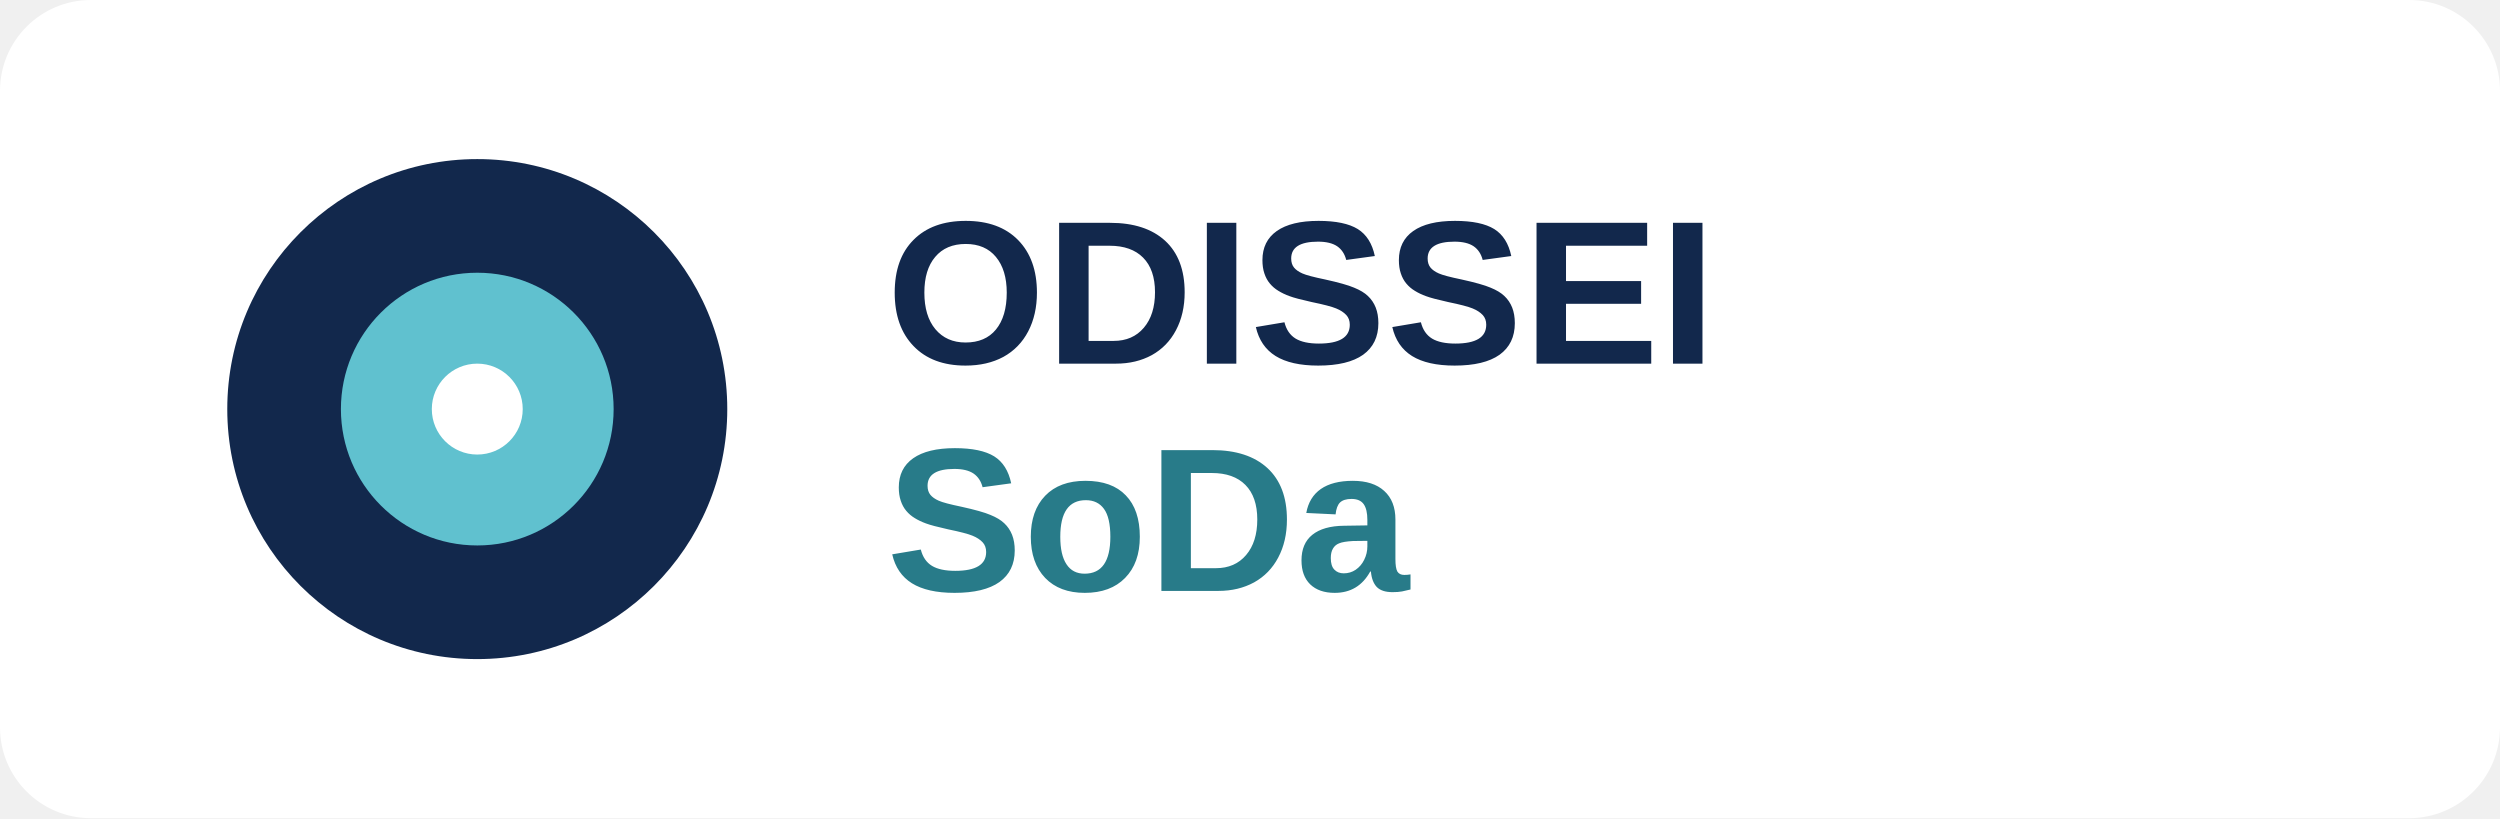
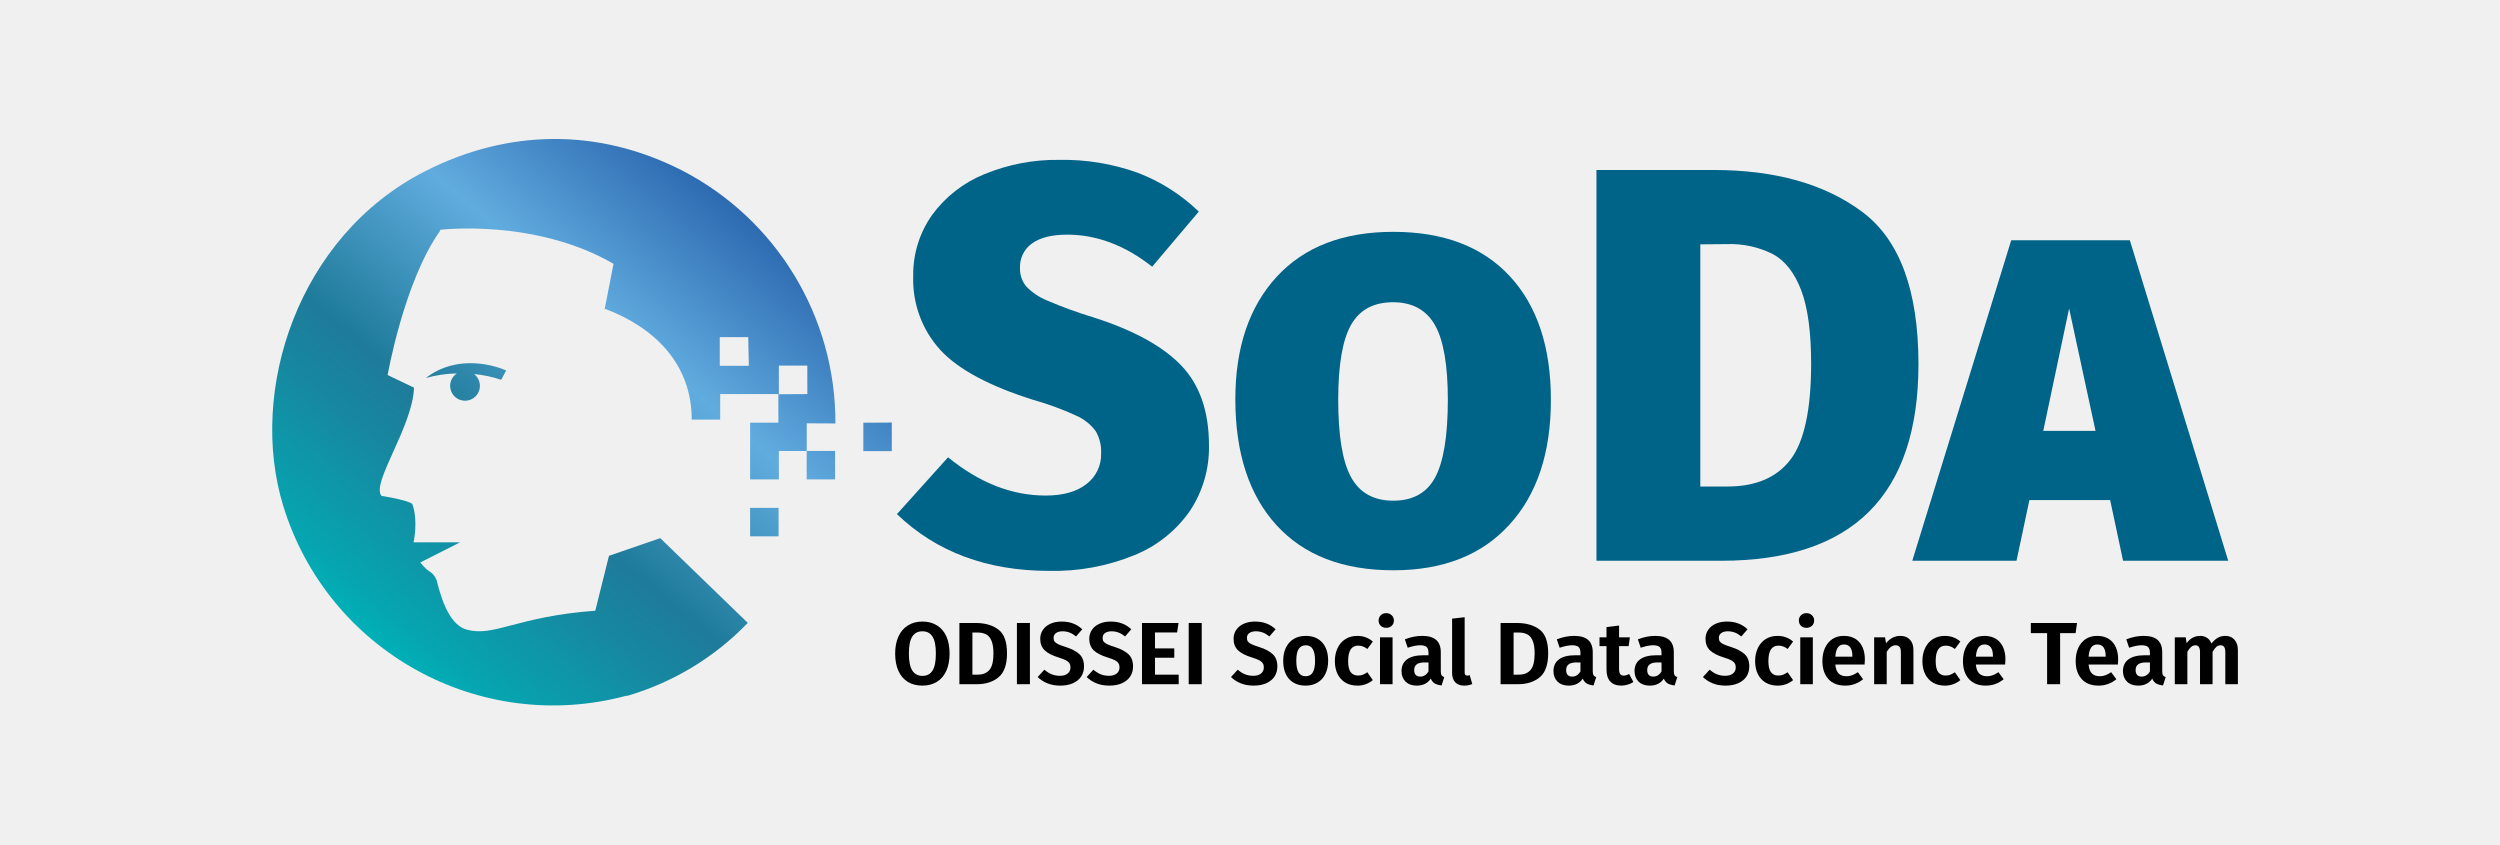
- <svg xmlns="http://www.w3.org/2000/svg" width="220" height="72" viewBox="0 0 220 72" role="img" aria-labelledby="title">
-   <rect width="220" height="72" rx="8" fill="#ffffff" />
-   <circle cx="42" cy="36" r="22" fill="#12284c" />
-   <circle cx="42" cy="36" r="12" fill="#60c1cf" />
-   <circle cx="42" cy="36" r="4" fill="#ffffff" />
-   <text x="78" y="32" fill="#12284c" font-family="Arial, Helvetica, sans-serif" font-size="18" font-weight="700">ODISSEI</text>
-   <text x="78" y="52" fill="#287b89" font-family="Arial, Helvetica, sans-serif" font-size="18" font-weight="700">SoDa</text>
+ <svg xmlns="http://www.w3.org/2000/svg" id="Layer_1" data-name="Layer 1" viewBox="0 0 461.96 155.98" version="1.1">
+   <defs id="defs17">
+     <style id="style2">.cls-1{fill:url(#Naamloos_verloop_563);}.cls-2{font-size:16.35px;font-family:FiraSans-SemiBold, Fira Sans;font-weight:600;}.cls-3{letter-spacing:-0.01em;}.cls-4{letter-spacing:-0.01em;}.cls-5{letter-spacing:-0.01em;}.cls-6{letter-spacing:0em;}.cls-7{letter-spacing:-0.02em;}.cls-8{letter-spacing:-0.06em;}.cls-9{fill:#006388;}</style>
+     <linearGradient id="Naamloos_verloop_563" x1="68.36" y1="117.91" x2="135.58" y2="37.81" gradientUnits="userSpaceOnUse">
+       <stop offset="0" stop-color="#00b0b7" id="stop4" />
+       <stop offset="0.06" stop-color="#06a5b1" id="stop6" />
+       <stop offset="0.28" stop-color="#1787a0" id="stop8" />
+       <stop offset="0.39" stop-color="#1e7b9a" id="stop10" />
+       <stop offset="0.7" stop-color="#61acdf" id="stop12" />
+       <stop offset="1" stop-color="#2d6ab1" id="stop14" />
+     </linearGradient>
+   </defs>
+   <path class="cls-1" d="M138.61,99.11h5.26V93.85h-5.26Zm20.92-21v5.25h5.26V78.08Zm-66-9.65c-1.75-.8-8.89-3.22-14.84,1.39A22.75,22.75,0,0,1,84.42,69a2.75,2.75,0,1,0,3.19.12,22.12,22.12,0,0,1,5,1.06Zm60.84,9.79a52.37,52.37,0,0,0-28.43-46.8h0c-15.39-7.81-32-7.64-47.41.2-23.54,12-32.68,40.6-26.21,61.77a52.18,52.18,0,0,0,63.5,35.12l0,.07a50.67,50.67,0,0,0,22.36-13.51L122,99.44l-9.47,3.26S110,112.85,110,112.85c-14.54,1.06-18.72,4.93-23.79,3.48-3.62-1-5-7.15-5.54-9.16-.91-1.91-1.27-1-3-3.24L85,100.22l-8.58,0s.9-4-.23-7.08c0,0-.35-.63-5.69-1.51-2-2.28,5.78-12.79,6-20l-4.87-2.33s3-17.16,9.64-26.57l.1-.27s17.49-2.12,32,6.29l-1.66,8.5.11-.18c9.36,3.54,16,10.37,16,20.46h5.26V72.82h10.75V78.1h-5.22V88.59h5.31V83.34h5.14v5.25h5.25V83.33h-5.24V78.22Zm-16-10.66H133V62.3h5.26Zm5.55,5.26V67.56h5.26v5.26Z" id="path21" />
+   <g aria-label="ODISSEI SocialData ScienceTeam" transform="translate(164.79 126.43)" id="text49" class="cls-2" style="font-weight:600;font-size:16.35px;font-family:FiraSans-SemiBold, 'Fira Sans'">
+     <path d="m 5.657,-11.576 q 1.553,0 2.681,0.703 1.128,0.687 1.733,2.011 0.605,1.324 0.605,3.205 0,1.848 -0.605,3.188 -0.605,1.324 -1.733,2.027 -1.128,0.703 -2.681,0.703 -1.553,0 -2.698,-0.687 Q 1.831,-1.128 1.226,-2.453 q -0.605,-1.341 -0.605,-3.205 0,-1.831 0.605,-3.156 0.621,-1.341 1.749,-2.044 1.145,-0.719 2.681,-0.719 z m 0,1.798 q -1.243,0 -1.88,0.981 -0.621,0.981 -0.621,3.139 0,2.158 0.638,3.139 0.638,0.981 1.864,0.981 1.243,0 1.864,-0.965 0.621,-0.981 0.621,-3.156 0,-2.175 -0.621,-3.139 -0.621,-0.981 -1.864,-0.981 z" id="path343" />
+     <path d="m 15.451,-11.314 q 2.649,0 4.235,1.21 1.602,1.194 1.602,4.398 0,3.139 -1.57,4.431 Q 18.165,0 15.729,0 h -3.237 v -11.314 z m -0.556,1.766 V -1.766 h 0.981 q 1.39,0 2.142,-0.85 0.768,-0.867 0.768,-3.09 0,-1.537 -0.392,-2.387 -0.376,-0.85 -1.014,-1.145 -0.638,-0.311 -1.553,-0.311 z" id="path345" />
+     <path d="m 25.522,0 h -2.403 v -11.314 h 2.403 z" id="path347" />
+     <path d="m 31.383,-11.576 q 1.226,0 2.126,0.36 0.916,0.343 1.684,1.063 l -1.145,1.324 q -0.605,-0.49 -1.21,-0.719 -0.605,-0.229 -1.292,-0.229 -0.752,0 -1.21,0.327 -0.441,0.311 -0.441,0.899 0,0.409 0.18,0.67 0.196,0.262 0.67,0.49 0.474,0.229 1.422,0.523 1.684,0.54 2.518,1.341 0.834,0.785 0.834,2.256 0,1.046 -0.523,1.848 -0.523,0.785 -1.521,1.243 -0.997,0.441 -2.338,0.441 -1.341,0 -2.387,-0.425 -1.046,-0.425 -1.798,-1.161 l 1.243,-1.357 q 0.638,0.556 1.341,0.85 0.703,0.278 1.537,0.278 0.883,0 1.406,-0.409 0.54,-0.409 0.54,-1.145 0,-0.458 -0.196,-0.752 -0.18,-0.311 -0.638,-0.556 -0.458,-0.245 -1.324,-0.507 -1.848,-0.572 -2.649,-1.373 -0.785,-0.801 -0.785,-2.093 0,-0.948 0.507,-1.668 0.507,-0.736 1.406,-1.128 0.899,-0.392 2.044,-0.392 z" style="letter-spacing:-0.01em" id="path349" />
+     <path d="m 40.443,-11.576 q 1.226,0 2.126,0.36 0.916,0.343 1.684,1.063 l -1.145,1.324 q -0.605,-0.49 -1.21,-0.719 -0.605,-0.229 -1.292,-0.229 -0.752,0 -1.21,0.327 -0.441,0.311 -0.441,0.899 0,0.409 0.18,0.67 0.196,0.262 0.67,0.49 0.474,0.229 1.422,0.523 1.684,0.54 2.518,1.341 0.834,0.785 0.834,2.256 0,1.046 -0.523,1.848 -0.523,0.785 -1.521,1.243 -0.997,0.441 -2.338,0.441 -1.341,0 -2.387,-0.425 -1.046,-0.425 -1.798,-1.161 l 1.243,-1.357 q 0.638,0.556 1.341,0.85 0.703,0.278 1.537,0.278 0.883,0 1.406,-0.409 0.54,-0.409 0.54,-1.145 0,-0.458 -0.196,-0.752 -0.18,-0.311 -0.638,-0.556 -0.458,-0.245 -1.324,-0.507 -1.848,-0.572 -2.649,-1.373 -0.785,-0.801 -0.785,-2.093 0,-0.948 0.507,-1.668 0.507,-0.736 1.406,-1.128 0.899,-0.392 2.044,-0.392 z" id="path351" />
+     <path d="m 52.722,-9.565 h -4.088 v 2.943 h 3.564 v 1.733 h -3.564 V -1.766 h 4.382 V 0 h -6.785 v -11.314 h 6.753 z" id="path353" />
+     <path d="m 57.268,0 h -2.403 v -11.314 h 2.403 z" id="path355" />
+     <path d="m 67.11,-11.576 q 1.226,0 2.126,0.36 0.916,0.343 1.684,1.063 l -1.145,1.324 q -0.605,-0.49 -1.21,-0.719 -0.605,-0.229 -1.292,-0.229 -0.752,0 -1.21,0.327 -0.441,0.311 -0.441,0.899 0,0.409 0.18,0.67 0.196,0.262 0.67,0.49 0.474,0.229 1.422,0.523 1.684,0.54 2.518,1.341 0.834,0.785 0.834,2.256 0,1.046 -0.523,1.848 -0.523,0.785 -1.521,1.243 -0.997,0.441 -2.338,0.441 -1.341,0 -2.387,-0.425 -1.046,-0.425 -1.798,-1.161 l 1.243,-1.357 q 0.638,0.556 1.341,0.85 0.703,0.278 1.537,0.278 0.883,0 1.406,-0.409 0.54,-0.409 0.54,-1.145 0,-0.458 -0.196,-0.752 -0.18,-0.311 -0.638,-0.556 -0.458,-0.245 -1.324,-0.507 -1.848,-0.572 -2.649,-1.373 -0.785,-0.801 -0.785,-2.093 0,-0.948 0.507,-1.668 0.507,-0.736 1.406,-1.128 0.899,-0.392 2.044,-0.392 z" id="path357" />
+     <path d="m 76.495,-8.927 q 1.946,0 3.041,1.226 1.095,1.21 1.095,3.368 0,1.373 -0.507,2.42 -0.49,1.03 -1.439,1.602 -0.932,0.572 -2.207,0.572 -1.946,0 -3.057,-1.21 -1.095,-1.226 -1.095,-3.384 0,-1.373 0.49,-2.403 0.507,-1.046 1.439,-1.619 0.948,-0.572 2.24,-0.572 z m 0,1.733 q -0.883,0 -1.324,0.703 -0.425,0.687 -0.425,2.158 0,1.472 0.425,2.175 0.441,0.687 1.308,0.687 0.867,0 1.292,-0.687 0.441,-0.703 0.441,-2.175 0,-1.472 -0.425,-2.158 -0.425,-0.703 -1.292,-0.703 z" id="path359" />
+     <path d="m 86.011,-8.927 q 0.867,0 1.553,0.262 0.703,0.245 1.324,0.785 l -1.014,1.373 q -0.425,-0.327 -0.834,-0.474 -0.392,-0.147 -0.867,-0.147 -1.848,0 -1.848,2.845 0,1.439 0.474,2.06 0.474,0.621 1.357,0.621 0.458,0 0.834,-0.131 0.376,-0.147 0.883,-0.474 l 1.014,1.455 q -1.243,1.014 -2.845,1.014 -1.275,0 -2.224,-0.556 -0.932,-0.556 -1.439,-1.57 -0.507,-1.03 -0.507,-2.403 0,-1.373 0.507,-2.42 0.507,-1.063 1.439,-1.651 0.948,-0.589 2.191,-0.589 z" id="path361" />
+     <path d="m 92.535,0 h -2.322 v -8.666 h 2.322 z m -1.177,-13.129 q 0.621,0 1.014,0.392 0.409,0.376 0.409,0.965 0,0.589 -0.409,0.981 -0.392,0.376 -1.014,0.376 -0.621,0 -1.014,-0.376 -0.392,-0.392 -0.392,-0.981 0,-0.589 0.392,-0.965 0.392,-0.392 1.014,-0.392 z" id="path363" />
+     <path d="m 101.446,-2.403 q 0,0.507 0.147,0.752 0.147,0.229 0.49,0.343 l -0.49,1.537 Q 100.825,0.147 100.334,-0.131 99.86,-0.425 99.599,-1.03 q -0.867,1.292 -2.6,1.292 -1.292,0 -2.06,-0.736 -0.752,-0.752 -0.752,-1.946 0,-1.422 1.03,-2.175 1.03,-0.752 2.959,-0.752 h 0.997 v -0.425 q 0,-0.801 -0.36,-1.112 -0.36,-0.311 -1.194,-0.311 -0.916,0 -2.289,0.458 l -0.523,-1.553 q 1.619,-0.638 3.205,-0.638 1.766,0 2.6,0.768 0.834,0.752 0.834,2.256 z M 97.637,-1.406 q 0.981,0 1.537,-0.965 v -1.651 h -0.768 q -1.88,0 -1.88,1.406 0,0.572 0.278,0.899 0.294,0.311 0.834,0.311 z" style="letter-spacing:-0.01em" id="path365" />
+     <path d="m 105.773,0.262 q -1.063,0 -1.651,-0.605 -0.589,-0.621 -0.589,-1.749 v -10.023 l 2.322,-0.262 v 10.219 q 0,0.572 0.474,0.572 0.262,0 0.458,-0.098 l 0.474,1.651 q -0.67,0.294 -1.488,0.294 z" id="path367" />
+     <path d="m 115.453,-11.314 q 2.649,0 4.235,1.21 1.602,1.194 1.602,4.398 0,3.139 -1.57,4.431 Q 118.167,0 115.731,0 h -3.237 v -11.314 z m -0.556,1.766 V -1.766 h 0.981 q 1.39,0 2.142,-0.85 0.768,-0.867 0.768,-3.09 0,-1.537 -0.392,-2.387 -0.376,-0.85 -1.014,-1.145 -0.638,-0.311 -1.553,-0.311 z" style="letter-spacing:-0.01em" id="path369" />
+     <path d="m 129.526,-2.403 q 0,0.507 0.147,0.752 0.147,0.229 0.49,0.343 l -0.49,1.537 Q 128.905,0.147 128.414,-0.131 q -0.474,-0.294 -0.736,-0.899 -0.867,1.292 -2.6,1.292 -1.292,0 -2.06,-0.736 -0.752,-0.752 -0.752,-1.946 0,-1.422 1.03,-2.175 1.03,-0.752 2.959,-0.752 h 0.997 v -0.425 q 0,-0.801 -0.36,-1.112 -0.36,-0.311 -1.194,-0.311 -0.916,0 -2.289,0.458 l -0.523,-1.553 q 1.619,-0.638 3.205,-0.638 1.766,0 2.6,0.768 0.834,0.752 0.834,2.256 z M 125.717,-1.406 q 0.981,0 1.537,-0.965 v -1.651 h -0.768 q -1.88,0 -1.88,1.406 0,0.572 0.278,0.899 0.294,0.311 0.834,0.311 z" id="path371" />
+     <path d="m 137.037,-0.409 q -0.474,0.327 -1.079,0.491 -0.589,0.18 -1.177,0.18 -1.341,-0.016 -2.027,-0.768 -0.687,-0.752 -0.687,-2.207 v -4.316 h -1.292 v -1.635 h 1.292 V -10.562 l 2.322,-0.278 v 2.175 h 1.995 l -0.229,1.635 h -1.766 v 4.267 q 0,0.621 0.213,0.899 0.213,0.278 0.654,0.278 0.458,0 0.981,-0.311 z" style="letter-spacing:-0.01em" id="path373" />
+     <path d="m 144.506,-2.403 q 0,0.507 0.147,0.752 0.147,0.229 0.49,0.343 l -0.49,1.537 Q 143.885,0.147 143.394,-0.131 q -0.474,-0.294 -0.736,-0.899 -0.867,1.292 -2.6,1.292 -1.292,0 -2.06,-0.736 -0.752,-0.752 -0.752,-1.946 0,-1.422 1.03,-2.175 1.03,-0.752 2.959,-0.752 h 0.997 v -0.425 q 0,-0.801 -0.36,-1.112 -0.36,-0.311 -1.194,-0.311 -0.916,0 -2.289,0.458 l -0.523,-1.553 q 1.619,-0.638 3.205,-0.638 1.766,0 2.6,0.768 0.834,0.752 0.834,2.256 z M 140.697,-1.406 q 0.981,0 1.537,-0.965 v -1.651 h -0.768 q -1.88,0 -1.88,1.406 0,0.572 0.278,0.899 0.294,0.311 0.834,0.311 z" style="letter-spacing:0em" id="path375" />
+     <path d="m 154.316,-11.576 q 1.226,0 2.126,0.36 0.916,0.343 1.684,1.063 l -1.145,1.324 q -0.605,-0.49 -1.21,-0.719 -0.605,-0.229 -1.292,-0.229 -0.752,0 -1.21,0.327 -0.441,0.311 -0.441,0.899 0,0.409 0.18,0.67 0.196,0.262 0.67,0.49 0.474,0.229 1.422,0.523 1.684,0.54 2.518,1.341 0.834,0.785 0.834,2.256 0,1.046 -0.523,1.848 -0.523,0.785 -1.521,1.243 -0.997,0.441 -2.338,0.441 -1.341,0 -2.387,-0.425 -1.046,-0.425 -1.798,-1.161 l 1.243,-1.357 q 0.638,0.556 1.341,0.85 0.703,0.278 1.537,0.278 0.883,0 1.406,-0.409 0.54,-0.409 0.54,-1.145 0,-0.458 -0.196,-0.752 -0.18,-0.311 -0.638,-0.556 -0.458,-0.245 -1.324,-0.507 -1.848,-0.572 -2.649,-1.373 -0.785,-0.801 -0.785,-2.093 0,-0.948 0.507,-1.668 0.507,-0.736 1.406,-1.128 0.899,-0.392 2.044,-0.392 z" style="letter-spacing:0em" id="path377" />
+     <path d="m 163.668,-8.927 q 0.867,0 1.553,0.262 0.703,0.245 1.324,0.785 l -1.014,1.373 q -0.425,-0.327 -0.834,-0.474 -0.392,-0.147 -0.867,-0.147 -1.848,0 -1.848,2.845 0,1.439 0.474,2.06 0.474,0.621 1.357,0.621 0.458,0 0.834,-0.131 0.376,-0.147 0.883,-0.474 l 1.014,1.455 q -1.243,1.014 -2.845,1.014 -1.275,0 -2.224,-0.556 -0.932,-0.556 -1.439,-1.57 -0.507,-1.03 -0.507,-2.403 0,-1.373 0.507,-2.42 0.507,-1.063 1.439,-1.651 0.948,-0.589 2.191,-0.589 z" style="letter-spacing:0em" id="path379" />
+     <path d="m 170.192,0 h -2.322 v -8.666 h 2.322 z m -1.177,-13.129 q 0.621,0 1.014,0.392 0.409,0.376 0.409,0.965 0,0.589 -0.409,0.981 -0.392,0.376 -1.014,0.376 -0.621,0 -1.014,-0.376 -0.392,-0.392 -0.392,-0.981 0,-0.589 0.392,-0.965 0.392,-0.392 1.014,-0.392 z" style="letter-spacing:0em" id="path381" />
+     <path d="m 179.806,-4.529 q 0,0.164 -0.049,0.899 h -5.412 q 0.114,1.177 0.638,1.668 0.523,0.49 1.422,0.49 0.556,0 1.046,-0.18 0.49,-0.18 1.063,-0.572 l 0.965,1.308 q -1.455,1.177 -3.286,1.177 -2.044,0 -3.139,-1.226 -1.095,-1.226 -1.095,-3.319 0,-1.324 0.458,-2.371 0.474,-1.063 1.357,-1.668 0.899,-0.605 2.126,-0.605 1.848,0 2.878,1.161 1.03,1.161 1.03,3.237 z m -2.305,-0.654 q 0,-2.158 -1.553,-2.158 -0.719,0 -1.112,0.54 -0.392,0.523 -0.49,1.717 h 3.156 z" style="letter-spacing:0em" id="path383" />
+     <path d="m 186.362,-8.927 q 1.145,0 1.782,0.703 0.638,0.687 0.638,1.913 V 0 h -2.322 v -5.919 q 0,-0.703 -0.245,-0.981 -0.229,-0.294 -0.703,-0.294 -0.49,0 -0.899,0.311 -0.392,0.294 -0.768,0.899 V 0 h -2.322 v -8.666 h 2.011 l 0.18,1.095 q 1.095,-1.357 2.649,-1.357 z" style="letter-spacing:0em" id="path385" />
+     <path d="m 194.578,-8.927 q 0.867,0 1.553,0.262 0.703,0.245 1.324,0.785 l -1.014,1.373 q -0.425,-0.327 -0.834,-0.474 -0.392,-0.147 -0.867,-0.147 -1.848,0 -1.848,2.845 0,1.439 0.474,2.06 0.474,0.621 1.357,0.621 0.458,0 0.834,-0.131 0.376,-0.147 0.883,-0.474 l 1.014,1.455 q -1.243,1.014 -2.845,1.014 -1.275,0 -2.224,-0.556 -0.932,-0.556 -1.439,-1.57 -0.507,-1.03 -0.507,-2.403 0,-1.373 0.507,-2.42 0.507,-1.063 1.439,-1.651 0.948,-0.589 2.191,-0.589 z" style="letter-spacing:-0.02em" id="path387" />
+     <path d="m 205.779,-4.529 q 0,0.164 -0.049,0.899 h -5.412 q 0.114,1.177 0.638,1.668 0.523,0.49 1.422,0.49 0.556,0 1.046,-0.18 0.49,-0.18 1.063,-0.572 l 0.965,1.308 q -1.455,1.177 -3.286,1.177 -2.044,0 -3.139,-1.226 -1.095,-1.226 -1.095,-3.319 0,-1.324 0.458,-2.371 0.474,-1.063 1.357,-1.668 0.899,-0.605 2.126,-0.605 1.848,0 2.878,1.161 1.03,1.161 1.03,3.237 z m -2.305,-0.654 q 0,-2.158 -1.553,-2.158 -0.719,0 -1.112,0.54 -0.392,0.523 -0.49,1.717 h 3.156 z" style="letter-spacing:0em" id="path389" />
+     <path d="m 218.747,-9.434 h -2.861 V 0 h -2.403 v -9.434 h -3.008 V -11.314 h 8.535 z" style="letter-spacing:-0.06em" id="path391" />
+     <path d="m 226.609,-4.529 q 0,0.164 -0.049,0.899 h -5.412 q 0.114,1.177 0.638,1.668 0.523,0.49 1.422,0.49 0.556,0 1.046,-0.18 0.49,-0.18 1.063,-0.572 l 0.965,1.308 q -1.455,1.177 -3.286,1.177 -2.044,0 -3.139,-1.226 -1.095,-1.226 -1.095,-3.319 0,-1.324 0.458,-2.371 0.474,-1.063 1.357,-1.668 0.899,-0.605 2.126,-0.605 1.848,0 2.878,1.161 1.03,1.161 1.03,3.237 z m -2.305,-0.654 q 0,-2.158 -1.553,-2.158 -0.719,0 -1.112,0.54 -0.392,0.523 -0.49,1.717 h 3.156 z" style="letter-spacing:-0.01em" id="path393" />
+     <path d="m 234.756,-2.403 q 0,0.507 0.147,0.752 0.147,0.229 0.49,0.343 l -0.49,1.537 Q 234.135,0.147 233.644,-0.131 q -0.474,-0.294 -0.736,-0.899 -0.867,1.292 -2.6,1.292 -1.292,0 -2.06,-0.736 -0.752,-0.752 -0.752,-1.946 0,-1.422 1.03,-2.175 1.03,-0.752 2.959,-0.752 h 0.997 v -0.425 q 0,-0.801 -0.36,-1.112 -0.36,-0.311 -1.194,-0.311 -0.916,0 -2.289,0.458 l -0.523,-1.553 q 1.619,-0.638 3.205,-0.638 1.766,0 2.6,0.768 0.834,0.752 0.834,2.256 z M 230.947,-1.406 q 0.981,0 1.537,-0.965 v -1.651 h -0.768 q -1.88,0 -1.88,1.406 0,0.572 0.278,0.899 0.294,0.311 0.834,0.311 z" id="path395" />
+     <path d="m 246.447,-8.927 q 1.03,0 1.651,0.703 0.638,0.703 0.638,1.913 V 0 h -2.322 v -5.919 q 0,-1.275 -0.85,-1.275 -0.458,0 -0.801,0.294 -0.343,0.294 -0.703,0.916 V 0 h -2.322 v -5.919 q 0,-1.275 -0.85,-1.275 -0.458,0 -0.801,0.311 -0.343,0.294 -0.687,0.899 V 0 h -2.322 v -8.666 h 2.011 l 0.18,1.079 q 0.49,-0.67 1.095,-0.997 0.621,-0.343 1.422,-0.343 0.736,0 1.275,0.376 0.54,0.36 0.801,1.046 0.523,-0.719 1.145,-1.063 0.621,-0.36 1.439,-0.36 z" id="path397" />
+   </g>
+   <path class="cls-9" d="M210.25,31.93a33.47,33.47,0,0,1,11.27,7.17L212.9,49.28q-7.49-5.91-15.69-5.92c-2.84,0-5,.54-6.49,1.61a5.26,5.26,0,0,0-2.24,4.52,5.13,5.13,0,0,0,1.14,3.43,11.27,11.27,0,0,0,3.85,2.6A81.14,81.14,0,0,0,202,58.63q11.12,3.54,16.26,8.89t5.14,14.8a21.17,21.17,0,0,1-3.53,12.1,23,23,0,0,1-10.24,8.16,39.24,39.24,0,0,1-15.74,2.91q-17.24,0-28.15-10.49l9.45-10.5q8.63,7.06,18,7.07,4.88,0,7.58-2.13a6.86,6.86,0,0,0,2.7-5.67,7.47,7.47,0,0,0-1-4.1,9,9,0,0,0-3.69-2.91A54.86,54.86,0,0,0,191,73.91q-12.27-3.85-17.25-9.25a19.27,19.27,0,0,1-5-13.61,19,19,0,0,1,3.48-11.32,22.34,22.34,0,0,1,9.66-7.54,35,35,0,0,1,13.87-2.65A40.74,40.74,0,0,1,210.25,31.93Z" id="path51" />
+   <path class="cls-9" d="M279,51.05q7.59,8.21,7.58,22.86t-7.63,23q-7.64,8.46-21.46,8.47-14,0-21.6-8.32T228.27,73.8q0-14.34,7.64-22.65t21.55-8.31Q271.4,42.84,279,51.05ZM249.67,60q-2.38,4.17-2.39,13.82,0,10.08,2.39,14.39t7.79,4.31q5.42,0,7.74-4.31t2.34-14.28q0-9.68-2.39-13.87t-7.69-4.21Q252.06,55.83,249.67,60Z" id="path53" />
+   <path class="cls-9" d="M344.11,39.15q10.38,7.74,10.39,28.11,0,36.36-36.47,36.36H295V31.41h21.61Q333.73,31.41,344.11,39.15Zm-29.92,6V89.9h5q7.89,0,11.68-5t3.8-17.66q0-8.73-1.82-13.56c-1.22-3.22-2.95-5.46-5.2-6.7a17.51,17.51,0,0,0-8.57-1.87Z" id="path55" />
+   <path class="cls-9" d="M392.31,103.62,389.92,92.4H375l-2.38,11.22H353.36L371.64,44.4h21.92l18.18,59.22Zm-14.75-24h9.66L382.34,57Z" id="path57" />
</svg>
